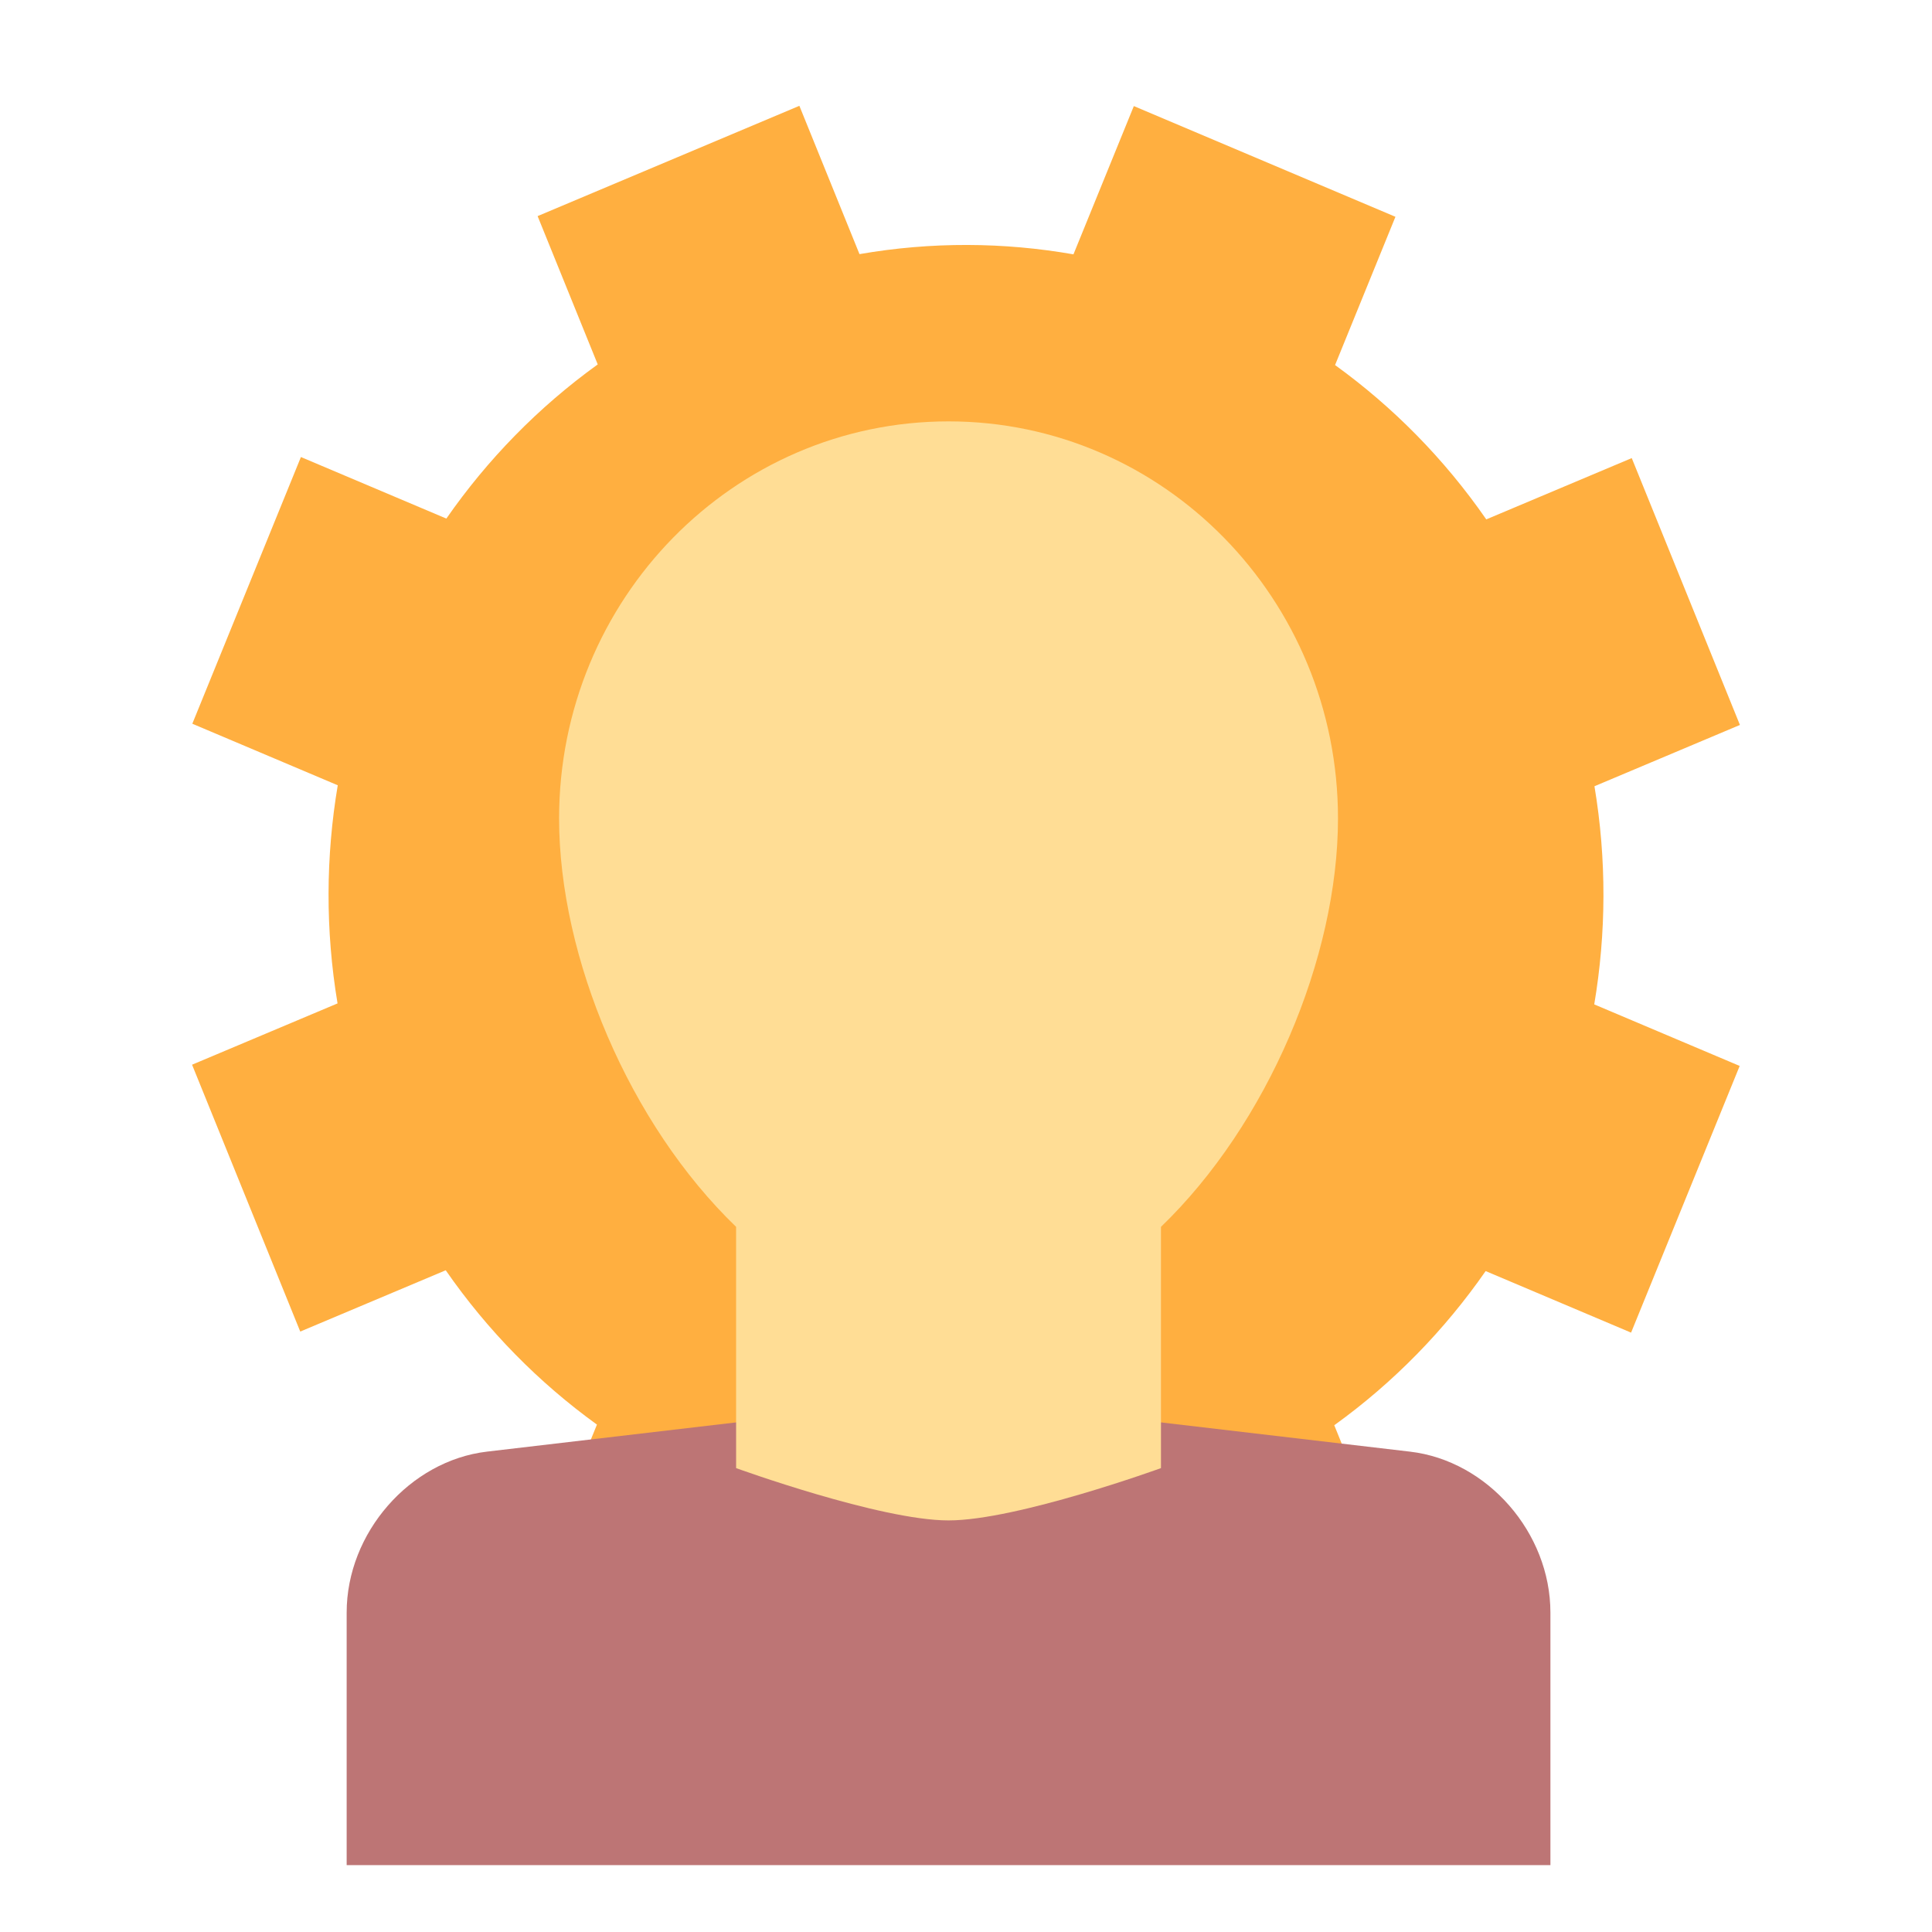
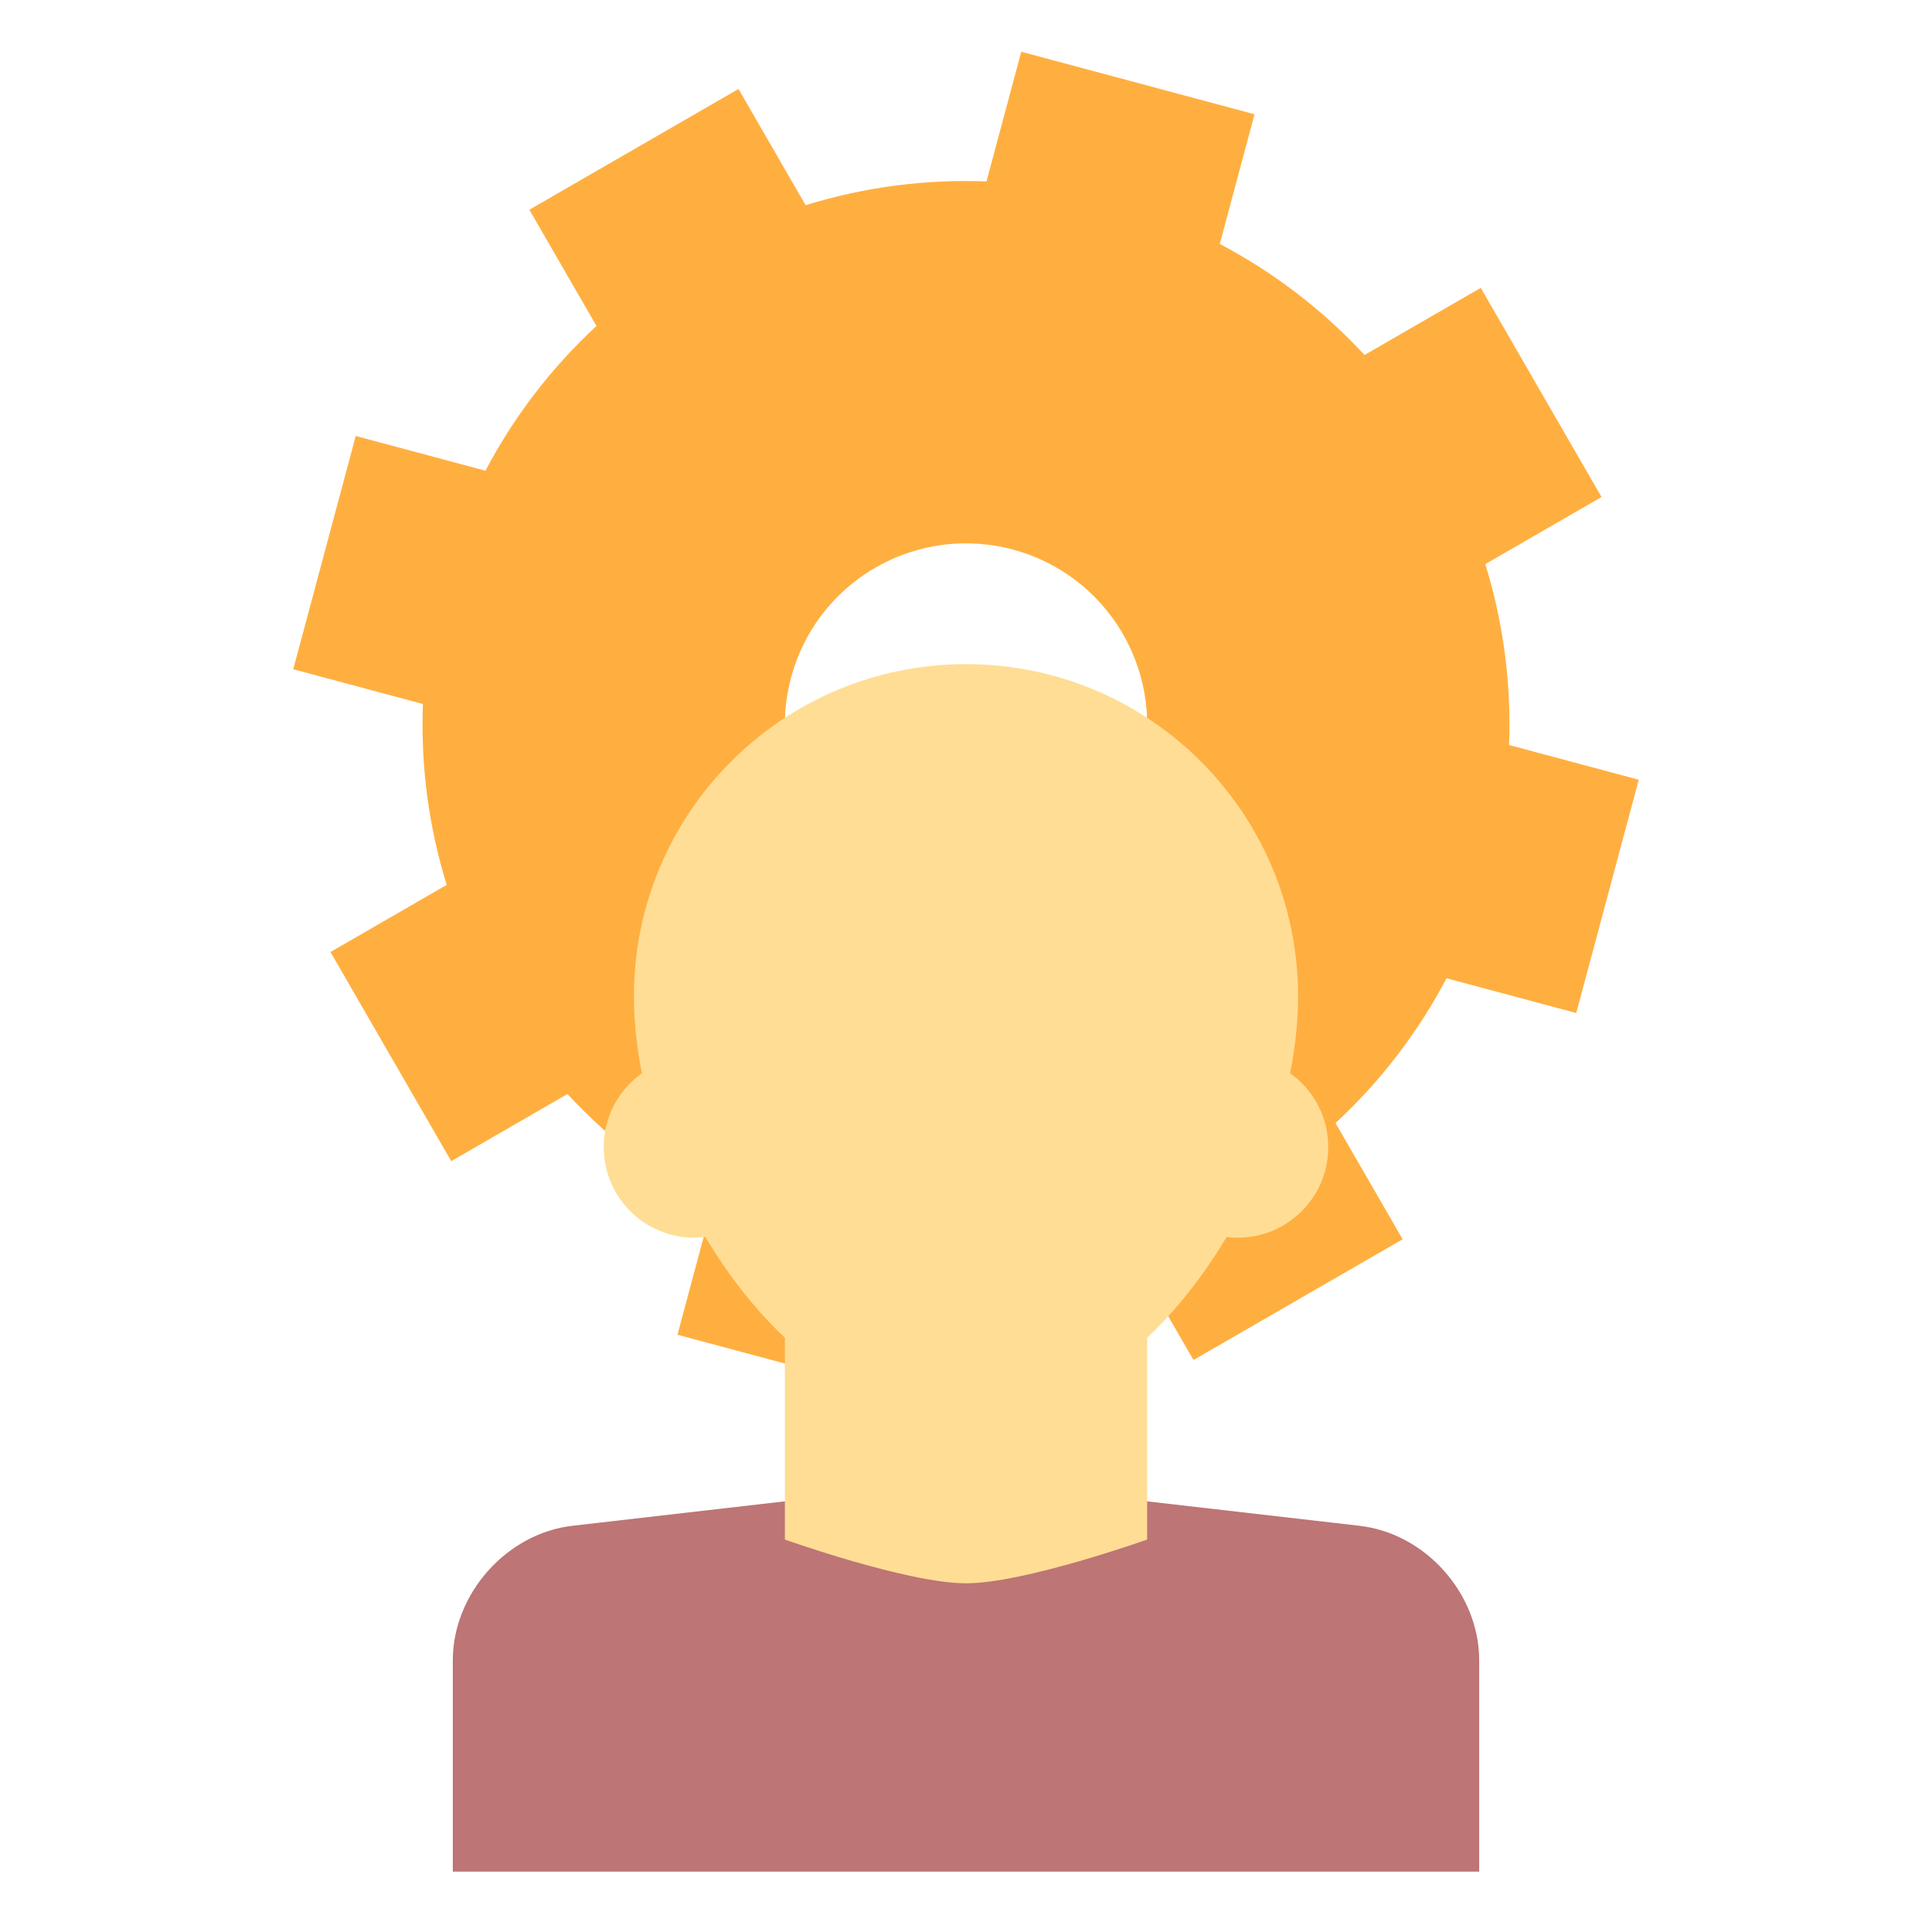
- <svg xmlns="http://www.w3.org/2000/svg" id="eIa2pdtTB791" viewBox="0 0 64 64" shape-rendering="geometricPrecision" text-rendering="geometricPrecision" project-id="ad04afeb8db84e008ab2caecae54bce9" export-id="75efda8bd0364f388119e3f838eacc93" cached="false">
-   <g transform="matrix(1.172816 0 0 1.195667 -15.49106 5.58905)">
-     <path d="M24.76,14.417l-3.145-3.145l5.657-5.657l3.145,3.145C32.109,7.694,33.991,6.902,36,6.446L36,2h8v4.446c2.009.456,3.891,1.248,5.583,2.314l3.145-3.145l5.657,5.657-3.145,3.145C56.306,16.109,57.098,17.991,57.554,20L62,20v8h-4.446c-.456,2.009-1.248,3.891-2.314,5.583l3.145,3.145-5.657,5.657-3.145-3.145C47.891,40.306,46.009,41.098,44,41.554L44,46h-8v-4.446c-2.009-.456-3.891-1.248-5.583-2.314l-3.145,3.145-5.657-5.657l3.145-3.145C23.694,31.891,22.902,30.009,22.446,28L18,28v-8h4.446c.456-2.009,1.248-3.891,2.314-5.583ZM40,30c3.314,0,6-2.686,6-6s-2.686-6-6-6-6,2.686-6,6s2.686,6,6,6Z" transform="matrix(0.924177 -0.381964 0.381964 0.924177 -5.64102 13.2154)" fill="#ffaf40" fill-rule="evenodd" />
-     <path d="M1,55.002c0-2.21,1.787-4.208,3.964-4.459L18,49.043l13.036,1.501C33.225,50.796,35,52.792,35,55.002L35,62h-34v-6.998Z" transform="translate(22 -15)" fill="#bd7575" fill-rule="evenodd" />
-     <path d="M12,44.316C8.99,41.47,7,36.862,7,33c0-6.075,4.925-11,11-11s11,4.925,11,11c0,3.862-1.99,8.47-5,11.316L24,51c0,0-4.067,1.449-6,1.449s-6-1.449-6-1.449v-6.684Z" transform="translate(22 -15)" fill="#ffdd95" fill-rule="evenodd" />
+ <svg xmlns="http://www.w3.org/2000/svg" id="eT8BsMt29Qi1" viewBox="0 0 64 64" shape-rendering="geometricPrecision" text-rendering="geometricPrecision" project-id="5c2b8d9849d940c0b9d08c619f381c92" export-id="079a25d9eccf419bae2369fb9d9831dc" cached="false">
+   <g transform="translate(-8 0)">
+     <path d="M24.76,14.417l-3.145-3.145l5.657-5.657l3.145,3.145C32.109,7.694,33.991,6.902,36,6.446L36,2h8v4.446c2.009.456,3.891,1.248,5.583,2.314l3.145-3.145l5.657,5.657-3.145,3.145C56.306,16.109,57.098,17.991,57.554,20L62,20v8h-4.446c-.456,2.009-1.248,3.891-2.314,5.583l3.145,3.145-5.657,5.657-3.145-3.145C47.891,40.306,46.009,41.098,44,41.554L44,46h-8v-4.446c-2.009-.456-3.891-1.248-5.583-2.314l-3.145,3.145-5.657-5.657l3.145-3.145C23.694,31.891,22.902,30.009,22.446,28L18,28v-8h4.446c.456-2.009,1.248-3.891,2.314-5.583ZM40,30c3.314,0,6-2.686,6-6s-2.686-6-6-6-6,2.686-6,6s2.686,6,6,6Z" transform="matrix(0.866025 -0.5 0.5 0.866025 -6.64102 23.2154)" fill="#ffaf40" fill-rule="evenodd" />
+     <path d="M1,55.002c0-2.21,1.787-4.208,3.964-4.459L18,49.043l13.036,1.501C33.225,50.796,35,52.792,35,55.002L35,62h-34v-6.998Z" transform="translate(22 0)" fill="#bd7575" fill-rule="evenodd" />
+     <path d="M12,44.316C8.99,41.47,7,36.862,7,33c0-6.075,4.925-11,11-11s11,4.925,11,11c0,3.862-1.99,8.47-5,11.316L24,51c0,0-4.067,1.449-6,1.449s-6-1.449-6-1.449v-6.684Z" transform="translate(22 0)" fill="#ffdd95" fill-rule="evenodd" />
+     <circle r="3" transform="translate(31 38)" fill="#ffdd95" fill-rule="evenodd" />
+     <circle r="3" transform="translate(49 38)" fill="#ffdd95" fill-rule="evenodd" />
  </g>
</svg>
